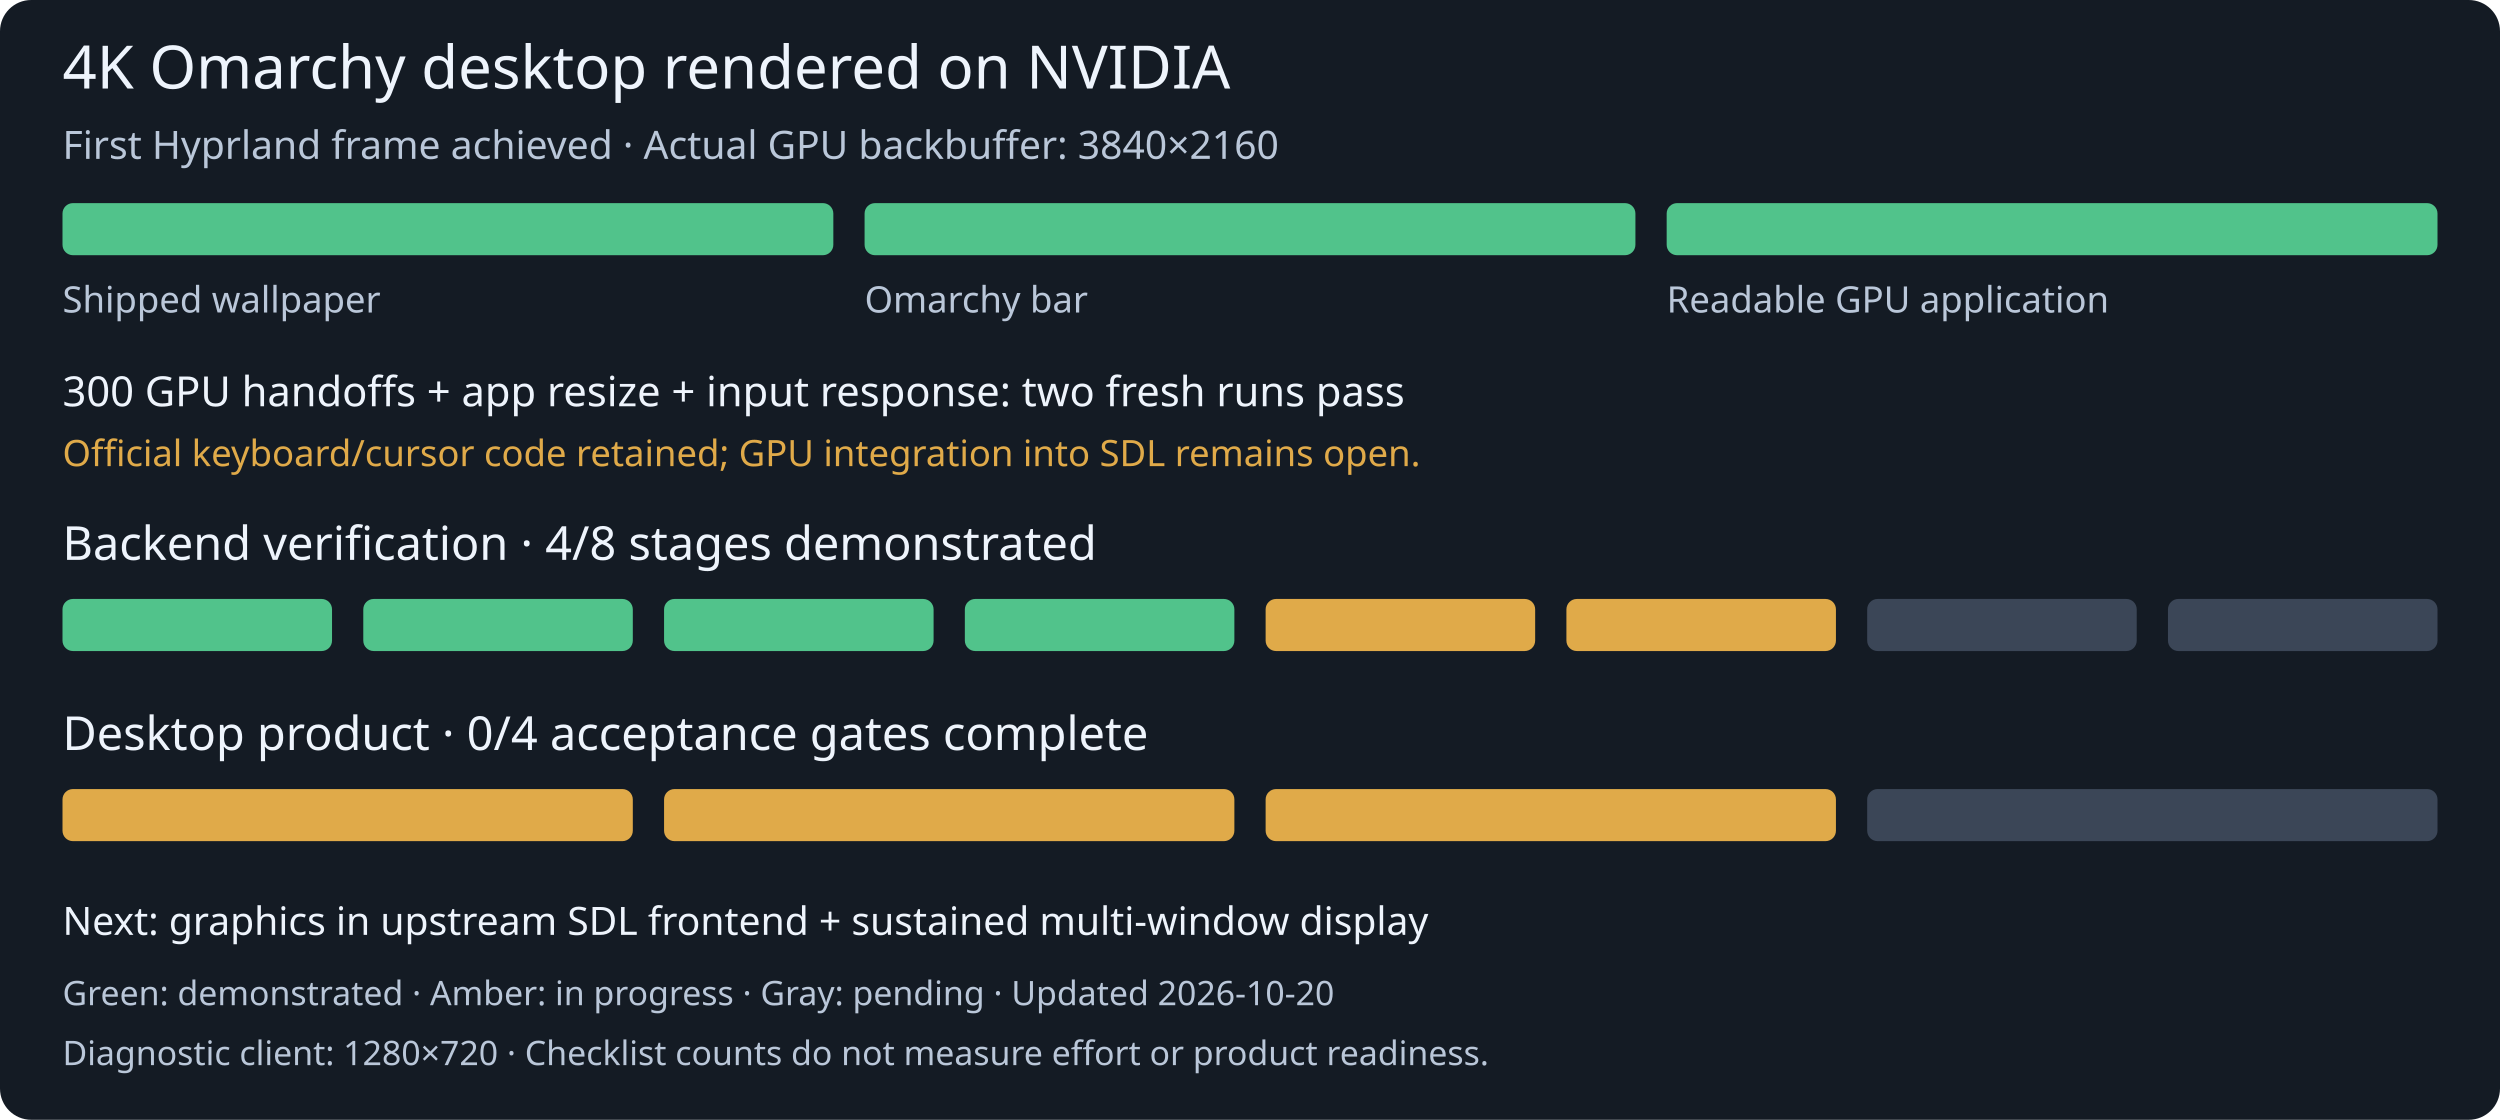
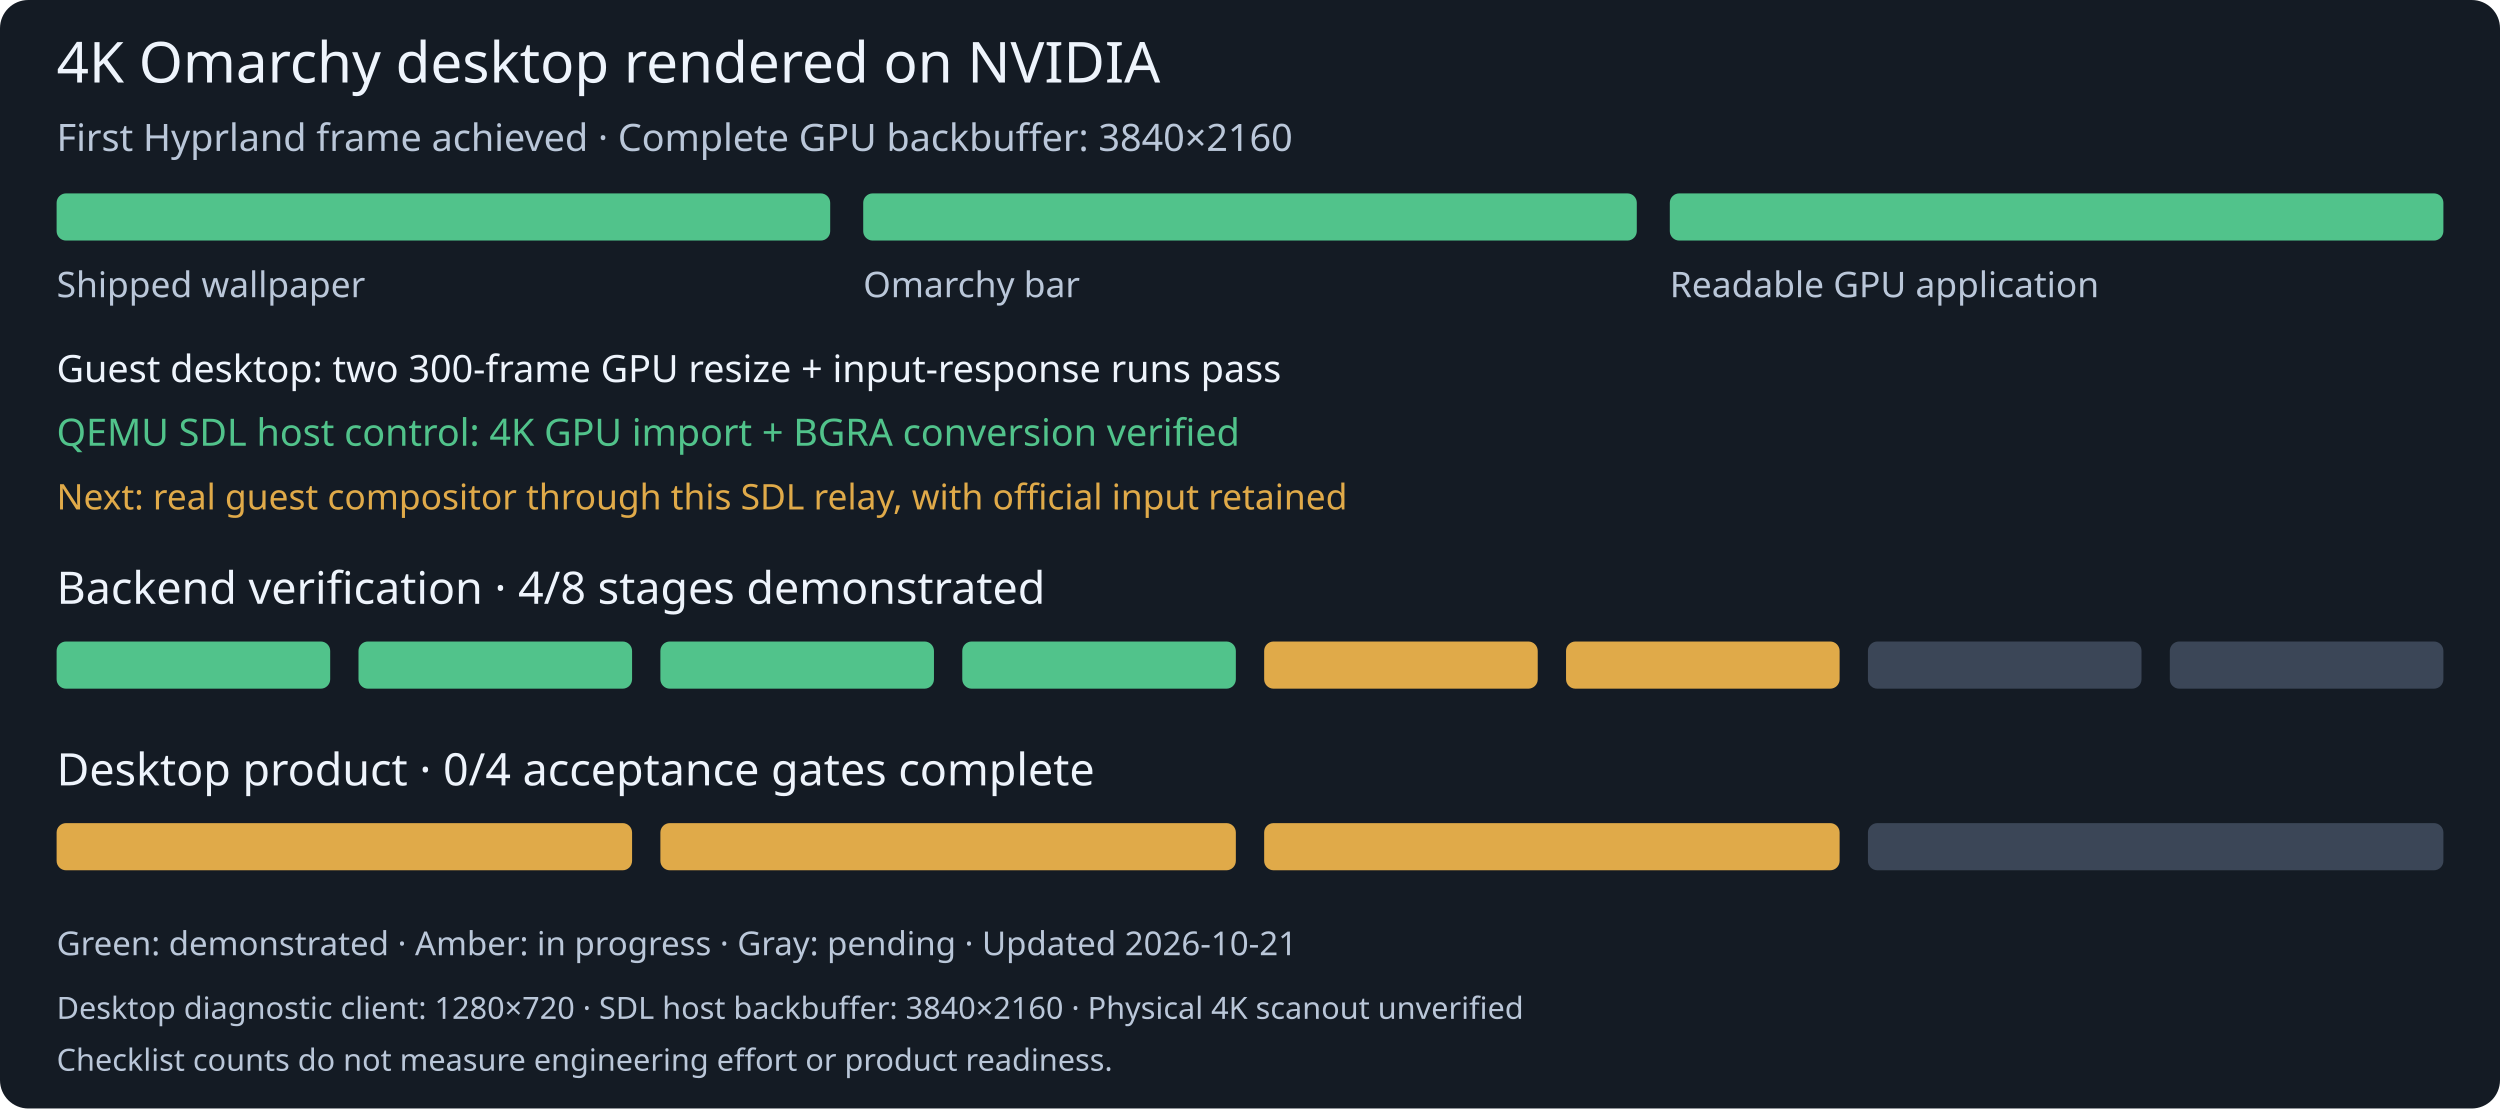
- <svg xmlns="http://www.w3.org/2000/svg" width="960" height="430" viewBox="0 0 960 430" role="img" aria-labelledby="title desc">
-   <rect width="960" height="430" rx="12" fill="#141b24" />
+ <svg xmlns="http://www.w3.org/2000/svg" width="1060" height="470" viewBox="0 0 1060 470" role="img" aria-labelledby="title desc">
+   <rect width="1060" height="470" rx="12" fill="#141b24" />
  <g font-family="sans-serif">
-     <text x="24" y="34" fill="#eef4fc" font-size="23">4K Omarchy desktop rendered on NVIDIA</text>
-     <text x="24" y="61" fill="#bac7d9" font-size="15">First Hyprland frame achieved · Actual GPU backbuffer: 3840×2160</text>
-     <g transform="translate(24 78)" fill="#51c38b">
-       <rect width="296" height="20" rx="4" />
-       <rect x="308" width="296" height="20" rx="4" />
-       <rect x="616" width="296" height="20" rx="4" />
+     <text x="24" y="35" fill="#eef4fc" font-size="24">4K Omarchy desktop rendered on NVIDIA</text>
+     <text x="24" y="64" fill="#bac7d9" font-size="16">First Hyprland frame achieved · Complete GPU backbuffer: 3840×2160</text>
+     <g transform="translate(24 82)" fill="#51c38b">
+       <rect width="328" height="20" rx="4" />
+       <rect x="342" width="328" height="20" rx="4" />
+       <rect x="684" width="328" height="20" rx="4" />
    </g>
-     <g fill="#bac7d9" font-size="14">
-       <text x="24" y="120">Shipped wallpaper</text>
-       <text x="332" y="120">Omarchy bar</text>
-       <text x="640" y="120">Readable GPU application</text>
+     <g fill="#bac7d9" font-size="15">
+       <text x="24" y="126">Shipped wallpaper</text>
+       <text x="366" y="126">Omarchy bar</text>
+       <text x="708" y="126">Readable GPU application</text>
    </g>
-     <text x="24" y="156" fill="#eef4fc" font-size="16">300 GPU handoffs + app resize + input response: two fresh runs pass</text>
-     <text x="24" y="179" fill="#e0aa49" font-size="14">Official keyboard/cursor code retained; GPU integration into SDL remains open.</text>
-     <text x="24" y="215" fill="#eef4fc" font-size="18">Backend verification · 4/8 stages demonstrated</text>
-     <g transform="translate(24 230)">
-       <rect width="103.5" height="20" rx="4" fill="#51c38b" />
-       <rect x="115.5" width="103.5" height="20" rx="4" fill="#51c38b" />
-       <rect x="231" width="103.5" height="20" rx="4" fill="#51c38b" />
-       <rect x="346.5" width="103.5" height="20" rx="4" fill="#51c38b" />
-       <rect x="462" width="103.5" height="20" rx="4" fill="#e0aa49" />
-       <rect x="577.5" width="103.5" height="20" rx="4" fill="#e0aa49" />
-       <rect x="693" width="103.5" height="20" rx="4" fill="#3b4657" />
-       <rect x="808.5" width="103.5" height="20" rx="4" fill="#3b4657" />
+     <text x="24" y="162" fill="#eef4fc" font-size="16">Guest desktop: two 300-frame GPU resize + input-response runs pass</text>
+     <text x="24" y="189" fill="#51c38b" font-size="16">QEMU SDL host control: 4K GPU import + BGRA conversion verified</text>
+     <text x="24" y="216" fill="#e0aa49" font-size="15">Next: real guest compositor through this SDL relay, with official input retained</text>
+     <text x="24" y="256" fill="#eef4fc" font-size="19">Backend verification · 4/8 stages demonstrated</text>
+     <g transform="translate(24 272)">
+       <rect width="116" height="20" rx="4" fill="#51c38b" />
+       <rect x="128" width="116" height="20" rx="4" fill="#51c38b" />
+       <rect x="256" width="116" height="20" rx="4" fill="#51c38b" />
+       <rect x="384" width="116" height="20" rx="4" fill="#51c38b" />
+       <rect x="512" width="116" height="20" rx="4" fill="#e0aa49" />
+       <rect x="640" width="116" height="20" rx="4" fill="#e0aa49" />
+       <rect x="768" width="116" height="20" rx="4" fill="#3b4657" />
+       <rect x="896" width="116" height="20" rx="4" fill="#3b4657" />
    </g>
-     <text x="24" y="288" fill="#eef4fc" font-size="18">Desktop product · 0/4 acceptance gates complete</text>
-     <g transform="translate(24 303)">
-       <rect width="219" height="20" rx="4" fill="#e0aa49" />
-       <rect x="231" width="219" height="20" rx="4" fill="#e0aa49" />
-       <rect x="462" width="219" height="20" rx="4" fill="#e0aa49" />
-       <rect x="693" width="219" height="20" rx="4" fill="#3b4657" />
+     <text x="24" y="333" fill="#eef4fc" font-size="19">Desktop product · 0/4 acceptance gates complete</text>
+     <g transform="translate(24 349)">
+       <rect width="244" height="20" rx="4" fill="#e0aa49" />
+       <rect x="256" width="244" height="20" rx="4" fill="#e0aa49" />
+       <rect x="512" width="244" height="20" rx="4" fill="#e0aa49" />
+       <rect x="768" width="244" height="20" rx="4" fill="#3b4657" />
    </g>
-     <text x="24" y="359" fill="#eef4fc" font-size="15">Next: graphics in upstream SDL frontend + sustained multi-window display</text>
-     <text x="24" y="386" fill="#bac7d9" font-size="13">Green: demonstrated · Amber: in progress · Gray: pending · Updated 2026-10-20</text>
-     <text x="24" y="409" fill="#bac7d9" font-size="13">Diagnostic client: 1280×720 · Checklist counts do not measure effort or product readiness.</text>
+     <text x="24" y="405" fill="#bac7d9" font-size="14">Green: demonstrated · Amber: in progress · Gray: pending · Updated 2026-10-21</text>
+     <text x="24" y="432" fill="#bac7d9" font-size="13">Desktop diagnostic client: 1280×720 · SDL host backbuffer: 3840×2160 · Physical 4K scanout unverified</text>
+     <text x="24" y="454" fill="#bac7d9" font-size="13">Checklist counts do not measure engineering effort or product readiness.</text>
  </g>
</svg>
